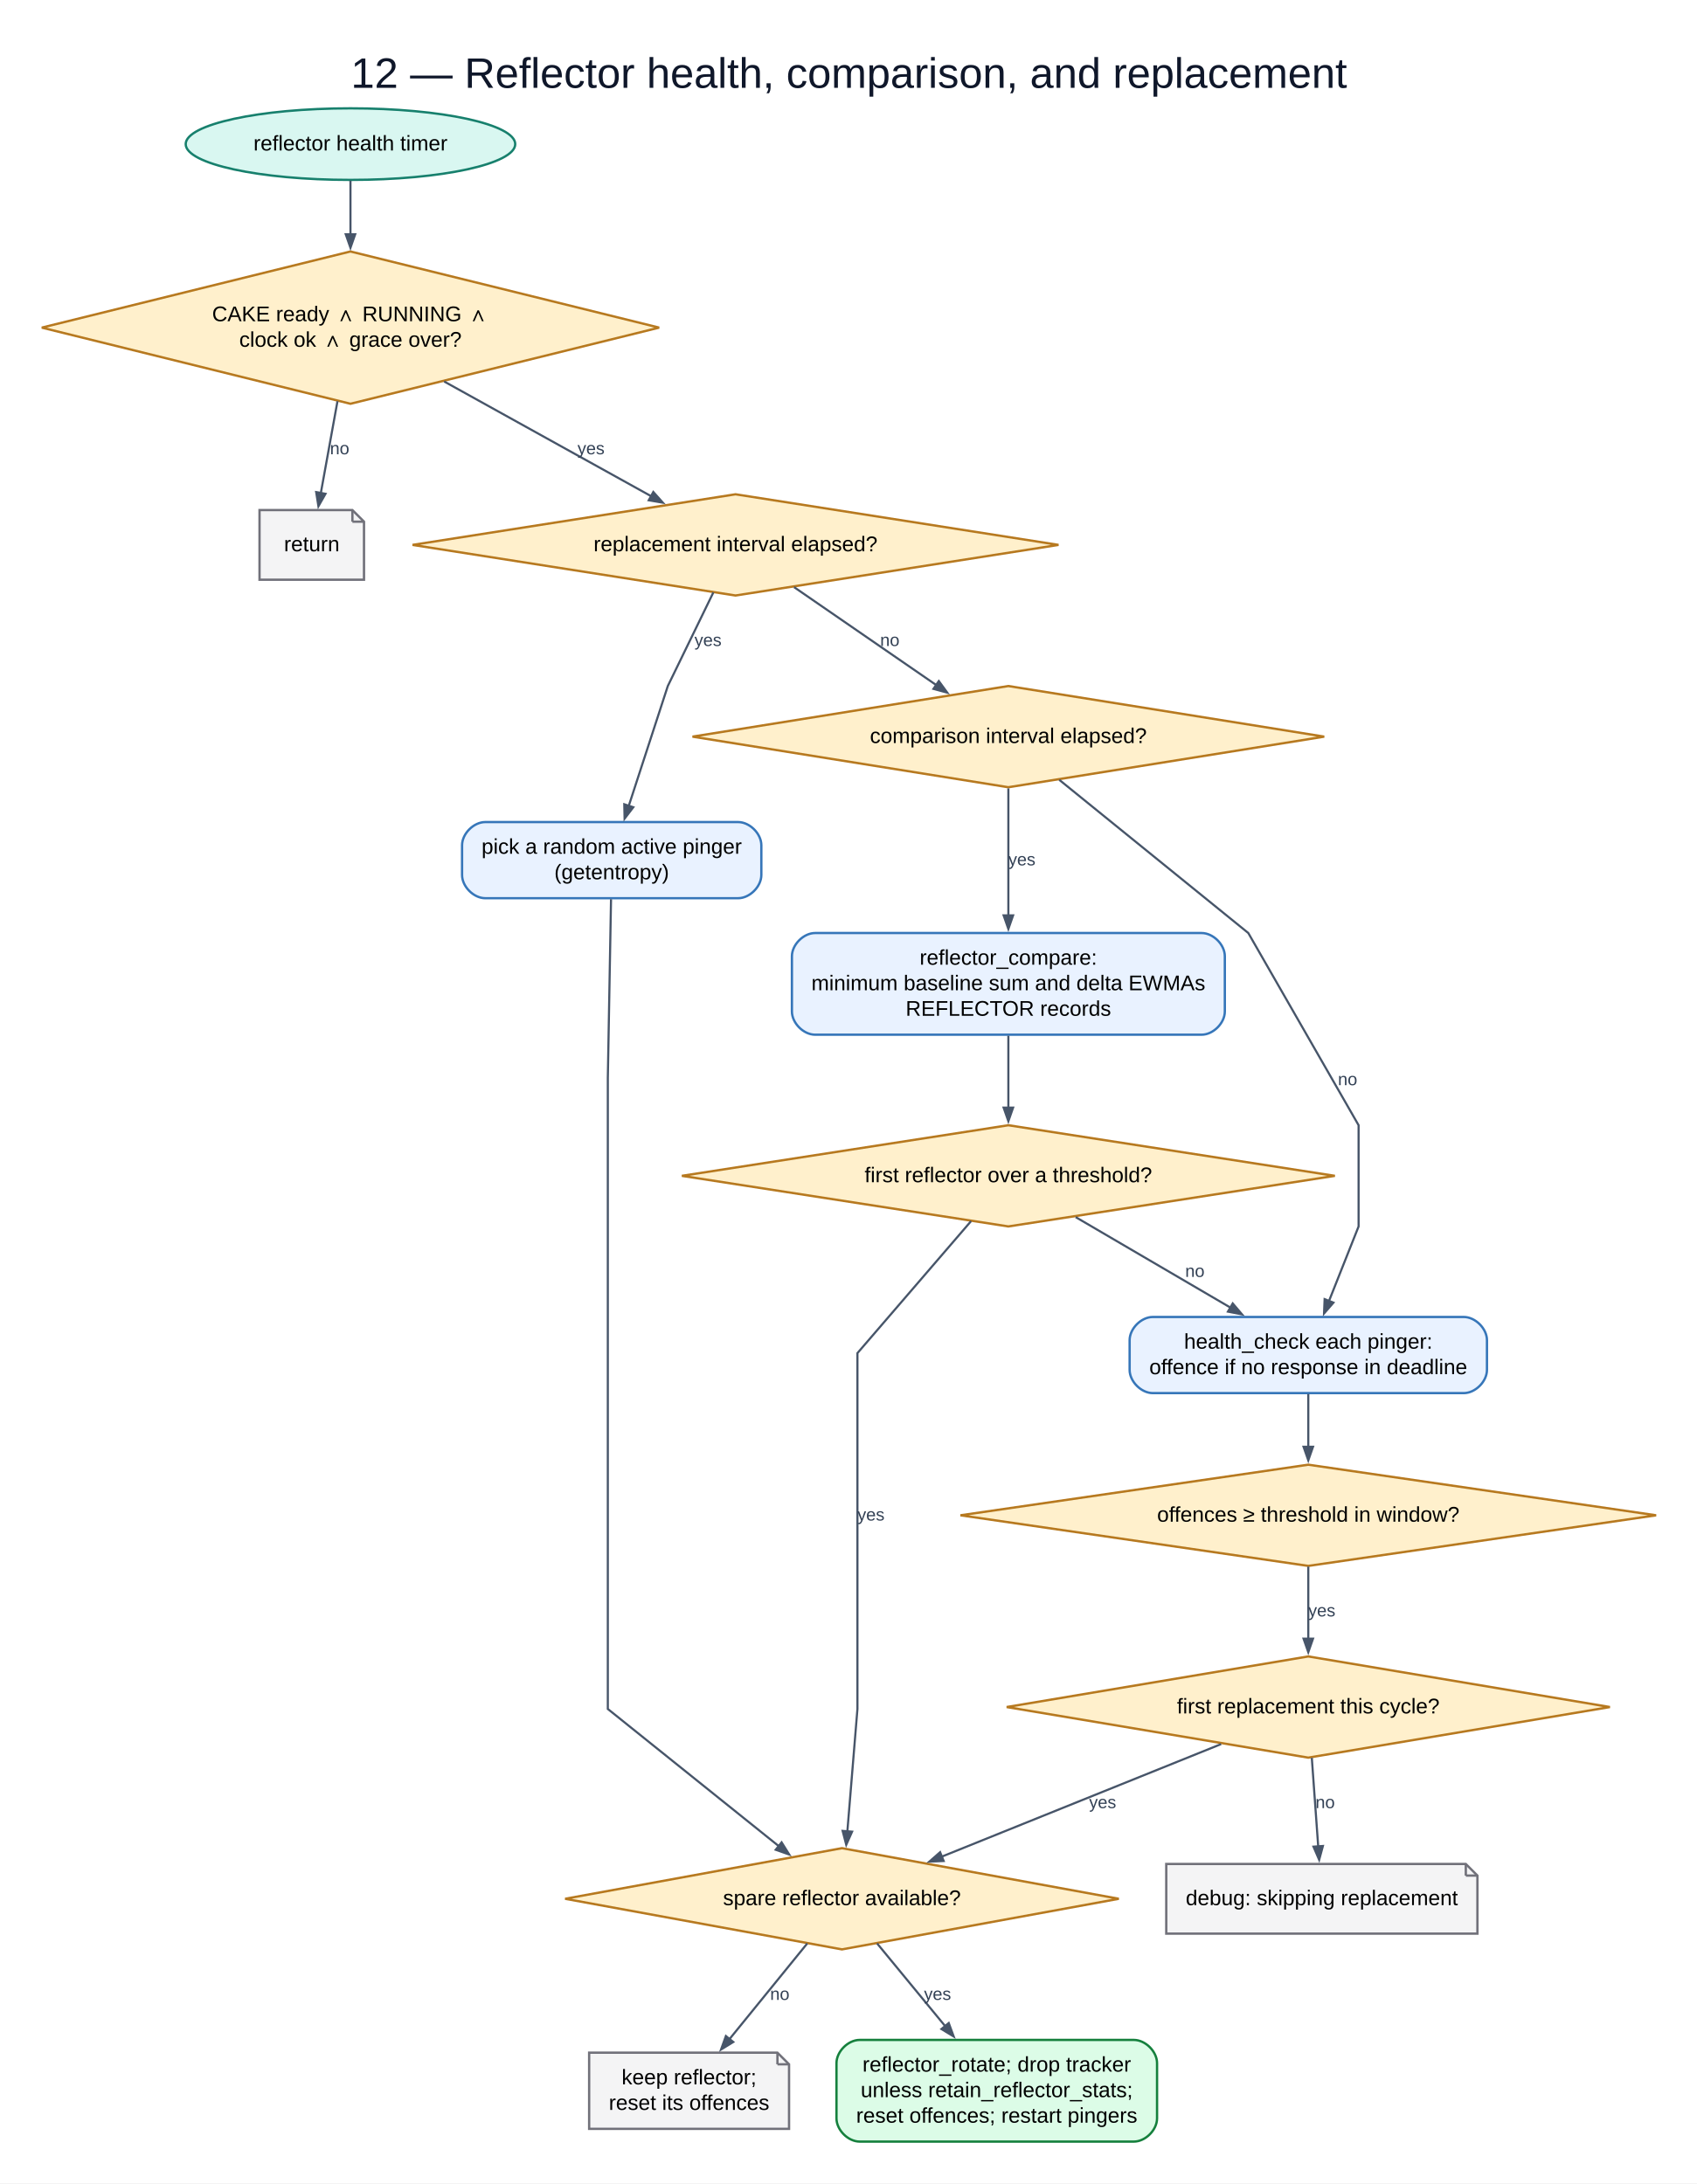
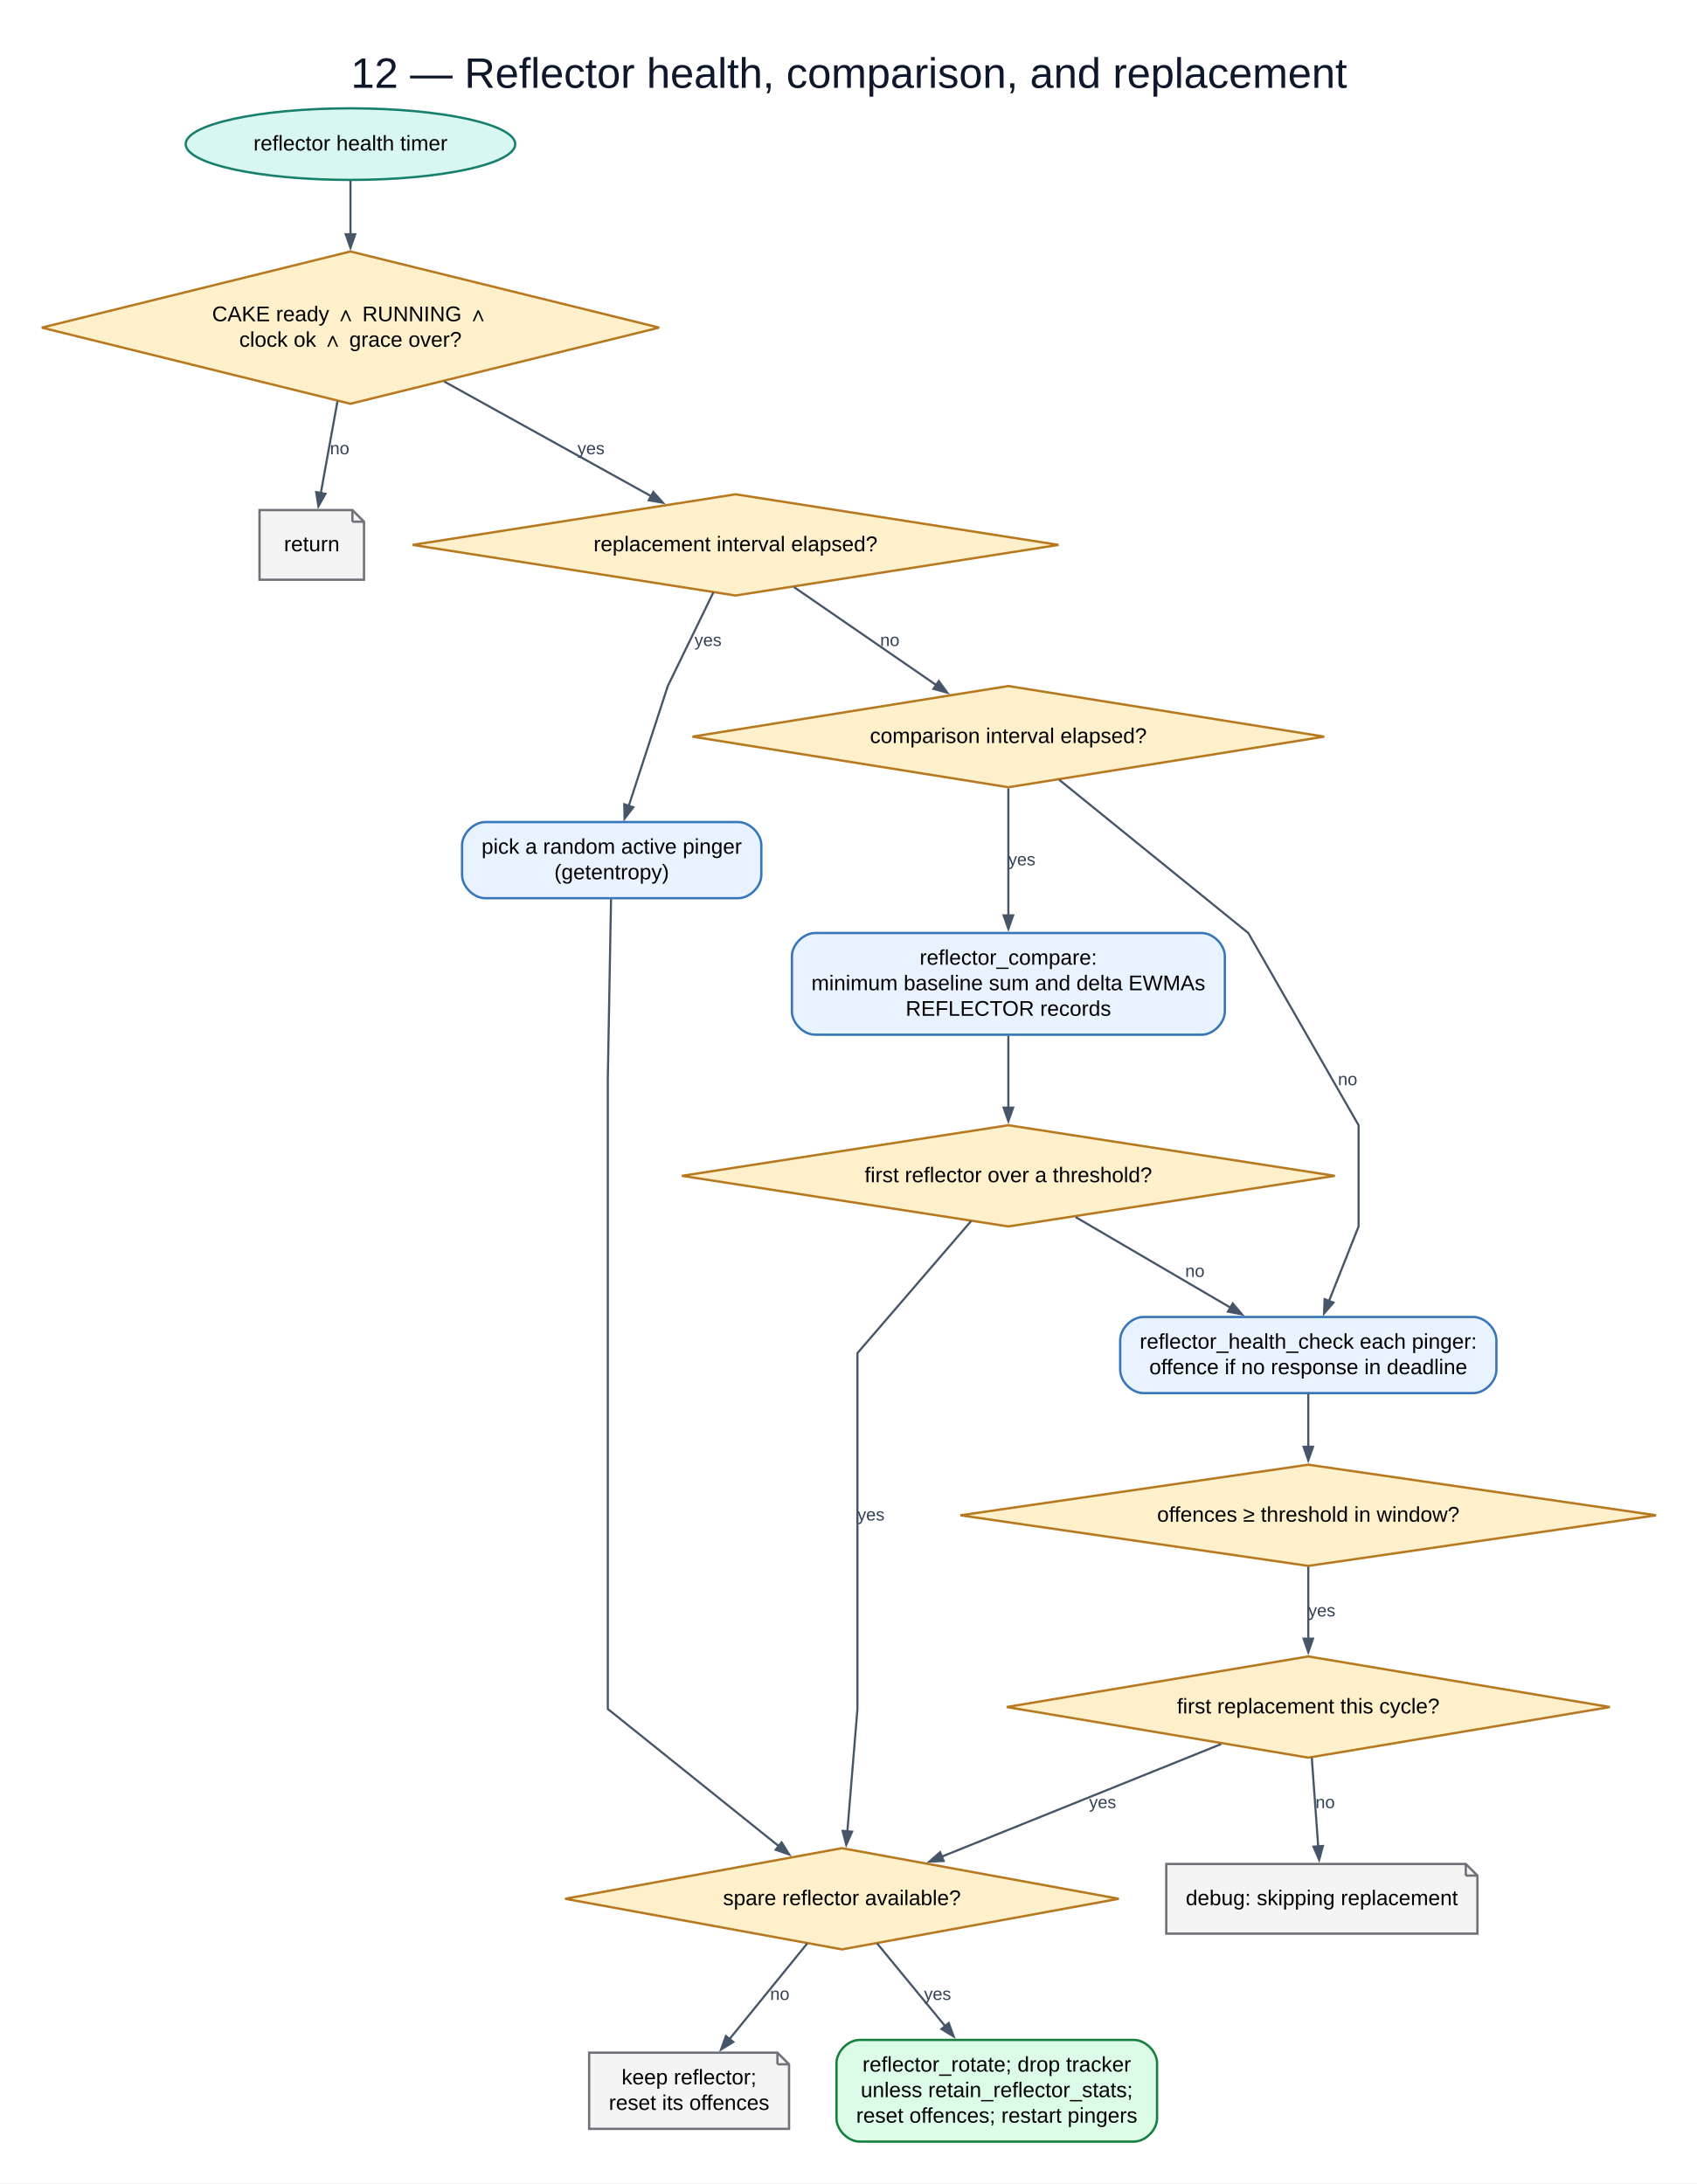
<svg xmlns="http://www.w3.org/2000/svg" width="877pt" height="1129pt" viewBox="0.00 0.00 877.00 1129.00">
  <g id="graph0" class="graph" transform="scale(1 1) rotate(0) translate(21.6 1107.08)">
    <polygon fill="white" stroke="none" points="-21.6,21.6 -21.6,-1107.08 855.88,-1107.08 855.88,21.6 -21.6,21.6" />
    <text xml:space="preserve" text-anchor="middle" x="417.14" y="-1061.68" font-family="Arial" font-size="22.00" fill="#0f172a">12 — Reflector health, comparison, and replacement</text>
    <g id="node1" class="node">
      <ellipse fill="#d9f7f1" stroke="#17806d" stroke-width="1.2" cx="159.52" cy="-1032.58" rx="85.15" ry="18.5" />
      <text xml:space="preserve" text-anchor="middle" x="159.52" y="-1029.28" font-family="Arial" font-size="11.00">reflector health timer</text>
    </g>
    <g id="node2" class="node">
      <polygon fill="#fff0cc" stroke="#b7791f" stroke-width="1.2" points="159.52,-977.08 0,-937.72 159.52,-898.36 319.05,-937.72 159.52,-977.08" />
      <text xml:space="preserve" text-anchor="middle" x="159.52" y="-941.02" font-family="Arial" font-size="11.00">CAKE ready ∧ RUNNING ∧</text>
      <text xml:space="preserve" text-anchor="middle" x="159.52" y="-927.82" font-family="Arial" font-size="11.00">clock ok ∧ grace over?</text>
    </g>
    <g id="edge1" class="edge">
      <path fill="none" stroke="#475569" stroke-width="1.1" d="M159.52,-1013.67C159.52,-1005.68 159.52,-995.86 159.52,-985.98" />
      <polygon fill="#475569" stroke="#475569" stroke-width="1.1" points="161.97,-985.99 159.52,-978.99 157.07,-985.99 161.97,-985.99" />
    </g>
    <g id="node3" class="node">
      <polygon fill="#f4f4f5" stroke="#71717a" stroke-width="1.2" points="160.52,-843.4 112.52,-843.4 112.52,-807.4 166.52,-807.4 166.52,-837.4 160.52,-843.4" />
      <polyline fill="none" stroke="#71717a" stroke-width="1.2" points="160.52,-843.4 160.52,-837.4" />
      <polyline fill="none" stroke="#71717a" stroke-width="1.2" points="166.52,-837.4 160.52,-837.4" />
      <text xml:space="preserve" text-anchor="middle" x="139.52" y="-822.1" font-family="Arial" font-size="11.00">return</text>
    </g>
    <g id="edge2" class="edge">
      <path fill="none" stroke="#475569" stroke-width="1.1" d="M152.81,-899.68C149.97,-884.02 146.74,-866.18 144.17,-852.02" />
      <polygon fill="#475569" stroke="#475569" stroke-width="1.1" points="146.62,-851.82 142.96,-845.37 141.8,-852.69 146.62,-851.82" />
      <text xml:space="preserve" text-anchor="middle" x="153.93" y="-872.26" font-family="Arial" font-size="9.00" fill="#334155">no</text>
    </g>
    <g id="node4" class="node">
      <polygon fill="#fff0cc" stroke="#b7791f" stroke-width="1.2" points="358.52,-851.56 191.61,-825.4 358.52,-799.24 525.44,-825.4 358.52,-851.56" />
      <text xml:space="preserve" text-anchor="middle" x="358.52" y="-822.1" font-family="Arial" font-size="11.00">replacement interval elapsed?</text>
    </g>
    <g id="edge3" class="edge">
      <path fill="none" stroke="#475569" stroke-width="1.1" d="M207.95,-909.87C240.65,-891.75 283.44,-868.02 315.05,-850.5" />
      <polygon fill="#475569" stroke="#475569" stroke-width="1.1" points="316.03,-852.76 320.97,-847.22 313.66,-848.47 316.03,-852.76" />
      <text xml:space="preserve" text-anchor="middle" x="283.85" y="-872.26" font-family="Arial" font-size="9.00" fill="#334155">yes</text>
    </g>
    <g id="node5" class="node">
      <path fill="#e9f2ff" stroke="#3676b9" stroke-width="1.2" d="M359.86,-682.12C359.86,-682.12 229.19,-682.12 229.19,-682.12 223.19,-682.12 217.19,-676.12 217.19,-670.12 217.19,-670.12 217.19,-654.76 217.19,-654.76 217.19,-648.76 223.19,-642.76 229.19,-642.76 229.19,-642.76 359.86,-642.76 359.86,-642.76 365.86,-642.76 371.86,-648.76 371.86,-654.76 371.86,-654.76 371.86,-670.12 371.86,-670.12 371.86,-676.12 365.86,-682.12 359.86,-682.12" />
      <text xml:space="preserve" text-anchor="middle" x="294.52" y="-665.74" font-family="Arial" font-size="11.00">pick a random active pinger</text>
      <text xml:space="preserve" text-anchor="middle" x="294.52" y="-652.54" font-family="Arial" font-size="11.00">(getentropy)</text>
    </g>
    <g id="edge4" class="edge">
      <path fill="none" stroke="#475569" stroke-width="1.1" d="M347.06,-800.84C336.86,-779.85 323.52,-752.44 323.52,-752.44 323.52,-752.44 311.85,-716.61 303.32,-690.42" />
      <polygon fill="#475569" stroke="#475569" stroke-width="1.1" points="305.69,-689.79 301.19,-683.9 301.03,-691.31 305.69,-689.79" />
      <text xml:space="preserve" text-anchor="middle" x="344.3" y="-773.14" font-family="Arial" font-size="9.00" fill="#334155">yes</text>
    </g>
    <g id="node6" class="node">
      <polygon fill="#fff0cc" stroke="#b7791f" stroke-width="1.2" points="499.52,-752.44 336.28,-726.28 499.52,-700.12 662.76,-726.28 499.52,-752.44" />
      <text xml:space="preserve" text-anchor="middle" x="499.52" y="-722.98" font-family="Arial" font-size="11.00">comparison interval elapsed?</text>
    </g>
    <g id="edge6" class="edge">
      <path fill="none" stroke="#475569" stroke-width="1.1" d="M388.77,-803.57C410.33,-788.72 439.44,-768.66 462.41,-752.84" />
      <polygon fill="#475569" stroke="#475569" stroke-width="1.1" points="463.58,-755.01 467.95,-749.02 460.8,-750.98 463.58,-755.01" />
      <text xml:space="preserve" text-anchor="middle" x="438.26" y="-773.14" font-family="Arial" font-size="9.00" fill="#334155">no</text>
    </g>
    <g id="node13" class="node">
      <polygon fill="#fff0cc" stroke="#b7791f" stroke-width="1.2" points="413.52,-151.68 270.46,-125.52 413.52,-99.36 556.59,-125.52 413.52,-151.68" />
      <text xml:space="preserve" text-anchor="middle" x="413.52" y="-122.22" font-family="Arial" font-size="11.00">spare reflector available?</text>
    </g>
    <g id="edge5" class="edge">
      <path fill="none" stroke="#475569" stroke-width="1.1" d="M294.18,-642.25C293.61,-610.33 292.52,-549.8 292.52,-549.8 292.52,-549.8 292.52,-549.8 292.52,-223.64 292.52,-223.64 345.25,-181.32 381.09,-152.56" />
      <polygon fill="#475569" stroke="#475569" stroke-width="1.1" points="382.34,-154.69 386.27,-148.4 379.28,-150.87 382.34,-154.69" />
    </g>
    <g id="node7" class="node">
      <path fill="#e9f2ff" stroke="#3676b9" stroke-width="1.2" d="M599.39,-624.76C599.39,-624.76 399.66,-624.76 399.66,-624.76 393.66,-624.76 387.66,-618.76 387.66,-612.76 387.66,-612.76 387.66,-584.2 387.66,-584.2 387.66,-578.2 393.66,-572.2 399.66,-572.2 399.66,-572.2 599.39,-572.2 599.39,-572.2 605.39,-572.2 611.39,-578.2 611.39,-584.2 611.39,-584.2 611.39,-612.76 611.39,-612.76 611.39,-618.76 605.39,-624.76 599.39,-624.76" />
      <text xml:space="preserve" text-anchor="middle" x="499.52" y="-608.38" font-family="Arial" font-size="11.00">reflector_compare:</text>
      <text xml:space="preserve" text-anchor="middle" x="499.52" y="-595.18" font-family="Arial" font-size="11.00">minimum baseline sum and delta EWMAs</text>
      <text xml:space="preserve" text-anchor="middle" x="499.52" y="-581.98" font-family="Arial" font-size="11.00">REFLECTOR records</text>
    </g>
    <g id="edge7" class="edge">
      <path fill="none" stroke="#475569" stroke-width="1.1" d="M499.52,-699.52C499.52,-680.52 499.52,-654.49 499.52,-633.74" />
      <polygon fill="#475569" stroke="#475569" stroke-width="1.1" points="501.97,-633.87 499.52,-626.87 497.07,-633.87 501.97,-633.87" />
      <text xml:space="preserve" text-anchor="middle" x="506.53" y="-659.74" font-family="Arial" font-size="9.00" fill="#334155">yes</text>
    </g>
    <g id="node9" class="node">
-       <path fill="#e9f2ff" stroke="#3676b9" stroke-width="1.2" d="M734.86,-426.28C734.86,-426.28 574.19,-426.28 574.19,-426.28 568.19,-426.28 562.19,-420.28 562.19,-414.28 562.19,-414.28 562.19,-398.92 562.19,-398.92 562.19,-392.92 568.19,-386.92 574.19,-386.92 574.19,-386.92 734.86,-386.92 734.86,-386.92 740.86,-386.92 746.86,-392.92 746.86,-398.92 746.86,-398.92 746.86,-414.28 746.86,-414.28 746.86,-420.28 740.86,-426.28 734.86,-426.28" />
-       <text xml:space="preserve" text-anchor="middle" x="654.52" y="-409.9" font-family="Arial" font-size="11.00">health_check each pinger:</text>
+       <path fill="#e9f2ff" stroke="#3676b9" stroke-width="1.2" d="M739.74,-426.28C739.74,-426.28 569.31,-426.28 569.31,-426.28 563.31,-426.28 557.31,-420.28 557.31,-414.28 557.31,-414.28 557.31,-398.92 557.31,-398.92 557.31,-392.92 563.31,-386.92 569.31,-386.92 569.31,-386.92 739.74,-386.92 739.74,-386.92 745.74,-386.92 751.74,-392.92 751.74,-398.92 751.74,-398.92 751.74,-414.28 751.74,-414.28 751.74,-420.28 745.74,-426.28 739.74,-426.28" />
+       <text xml:space="preserve" text-anchor="middle" x="654.52" y="-409.9" font-family="Arial" font-size="11.00">reflector_health_check each pinger:</text>
      <text xml:space="preserve" text-anchor="middle" x="654.52" y="-396.7" font-family="Arial" font-size="11.00">offence if no response in deadline</text>
    </g>
    <g id="edge11" class="edge">
      <path fill="none" stroke="#475569" stroke-width="1.1" d="M525.82,-703.96C562.22,-674.46 623.52,-624.76 623.52,-624.76 623.52,-624.76 680.52,-525.4 680.52,-525.4 680.52,-525.4 680.52,-473.08 680.52,-473.08 680.52,-473.08 672.4,-452.62 665.24,-434.58" />
      <polygon fill="#475569" stroke="#475569" stroke-width="1.1" points="667.52,-433.69 662.66,-428.09 662.96,-435.5 667.52,-433.69" />
      <text xml:space="preserve" text-anchor="middle" x="674.84" y="-546.1" font-family="Arial" font-size="9.00" fill="#334155">no</text>
    </g>
    <g id="node8" class="node">
      <polygon fill="#fff0cc" stroke="#b7791f" stroke-width="1.2" points="499.52,-525.4 330.8,-499.24 499.52,-473.08 668.25,-499.24 499.52,-525.4" />
      <text xml:space="preserve" text-anchor="middle" x="499.52" y="-495.94" font-family="Arial" font-size="11.00">first reflector over a threshold?</text>
    </g>
    <g id="edge8" class="edge">
      <path fill="none" stroke="#475569" stroke-width="1.1" d="M499.52,-571.68C499.52,-560.27 499.52,-546.69 499.52,-534.45" />
      <polygon fill="#475569" stroke="#475569" stroke-width="1.1" points="501.97,-534.49 499.52,-527.49 497.07,-534.49 501.97,-534.49" />
    </g>
    <g id="edge10" class="edge">
      <path fill="none" stroke="#475569" stroke-width="1.1" d="M534.31,-477.9C558.01,-464.04 589.46,-445.65 614.25,-431.15" />
      <polygon fill="#475569" stroke="#475569" stroke-width="1.1" points="615.47,-433.28 620.27,-427.63 612.99,-429.05 615.47,-433.28" />
      <text xml:space="preserve" text-anchor="middle" x="595.91" y="-446.98" font-family="Arial" font-size="9.00" fill="#334155">no</text>
    </g>
    <g id="edge9" class="edge">
      <path fill="none" stroke="#475569" stroke-width="1.1" d="M480.24,-475.83C457.14,-448.99 421.52,-407.6 421.52,-407.6 421.52,-407.6 421.52,-407.6 421.52,-223.64 421.52,-223.64 418.61,-188.26 416.3,-160.21" />
      <polygon fill="#475569" stroke="#475569" stroke-width="1.1" points="418.76,-160.22 415.74,-153.44 413.87,-160.62 418.76,-160.22" />
      <text xml:space="preserve" text-anchor="middle" x="428.53" y="-321.06" font-family="Arial" font-size="9.00" fill="#334155">yes</text>
    </g>
    <g id="node10" class="node">
      <polygon fill="#fff0cc" stroke="#b7791f" stroke-width="1.2" points="654.52,-349.92 474.77,-323.76 654.52,-297.6 834.28,-323.76 654.52,-349.92" />
      <text xml:space="preserve" text-anchor="middle" x="654.52" y="-320.46" font-family="Arial" font-size="11.00">offences ≥ threshold in window?</text>
    </g>
    <g id="edge12" class="edge">
      <path fill="none" stroke="#475569" stroke-width="1.1" d="M654.52,-386.44C654.52,-378.22 654.52,-368.36 654.52,-358.96" />
      <polygon fill="#475569" stroke="#475569" stroke-width="1.1" points="656.97,-359.18 654.52,-352.18 652.07,-359.18 656.97,-359.18" />
    </g>
    <g id="node11" class="node">
      <polygon fill="#fff0cc" stroke="#b7791f" stroke-width="1.2" points="654.52,-250.8 498.65,-224.64 654.52,-198.48 810.4,-224.64 654.52,-250.8" />
      <text xml:space="preserve" text-anchor="middle" x="654.52" y="-221.34" font-family="Arial" font-size="11.00">first replacement this cycle?</text>
    </g>
    <g id="edge13" class="edge">
      <path fill="none" stroke="#475569" stroke-width="1.1" d="M654.52,-297.24C654.52,-285.85 654.52,-272.25 654.52,-259.97" />
      <polygon fill="#475569" stroke="#475569" stroke-width="1.1" points="656.97,-259.99 654.52,-252.99 652.07,-259.99 656.97,-259.99" />
      <text xml:space="preserve" text-anchor="middle" x="661.53" y="-271.5" font-family="Arial" font-size="9.00" fill="#334155">yes</text>
    </g>
    <g id="node12" class="node">
      <polygon fill="#f4f4f5" stroke="#71717a" stroke-width="1.2" points="735.93,-143.52 581.12,-143.52 581.12,-107.52 741.93,-107.52 741.93,-137.52 735.93,-143.52" />
      <polyline fill="none" stroke="#71717a" stroke-width="1.2" points="735.93,-143.52 735.93,-137.52" />
      <polyline fill="none" stroke="#71717a" stroke-width="1.2" points="741.93,-137.52 735.93,-137.52" />
      <text xml:space="preserve" text-anchor="middle" x="661.52" y="-122.22" font-family="Arial" font-size="11.00">debug: skipping replacement</text>
    </g>
    <g id="edge15" class="edge">
      <path fill="none" stroke="#475569" stroke-width="1.1" d="M656.34,-198.38C657.36,-184.23 658.63,-166.62 659.66,-152.38" />
      <polygon fill="#475569" stroke="#475569" stroke-width="1.1" points="662.08,-152.82 660.14,-145.66 657.2,-152.47 662.08,-152.82" />
      <text xml:space="preserve" text-anchor="middle" x="663.24" y="-172.38" font-family="Arial" font-size="9.00" fill="#334155">no</text>
    </g>
    <g id="edge14" class="edge">
      <path fill="none" stroke="#475569" stroke-width="1.1" d="M609.48,-205.49C568.43,-188.95 507.85,-164.53 464.93,-147.24" />
      <polygon fill="#475569" stroke="#475569" stroke-width="1.1" points="466.08,-145.06 458.68,-144.72 464.25,-149.6 466.08,-145.06" />
      <text xml:space="preserve" text-anchor="middle" x="548.25" y="-172.38" font-family="Arial" font-size="9.00" fill="#334155">yes</text>
    </g>
    <g id="node14" class="node">
      <polygon fill="#f4f4f5" stroke="#71717a" stroke-width="1.2" points="380.18,-45.96 282.87,-45.96 282.87,-6.6 386.18,-6.6 386.18,-39.96 380.18,-45.96" />
      <polyline fill="none" stroke="#71717a" stroke-width="1.2" points="380.18,-45.96 380.18,-39.96" />
      <polyline fill="none" stroke="#71717a" stroke-width="1.2" points="386.18,-39.96 380.18,-39.96" />
      <text xml:space="preserve" text-anchor="middle" x="334.52" y="-29.58" font-family="Arial" font-size="11.00">keep reflector;</text>
      <text xml:space="preserve" text-anchor="middle" x="334.52" y="-16.38" font-family="Arial" font-size="11.00">reset its offences</text>
    </g>
    <g id="edge16" class="edge">
      <path fill="none" stroke="#475569" stroke-width="1.1" d="M395.6,-102.45C383.57,-87.65 367.69,-68.1 355.13,-52.65" />
      <polygon fill="#475569" stroke="#475569" stroke-width="1.1" points="357.35,-51.49 351.03,-47.6 353.54,-54.57 357.35,-51.49" />
      <text xml:space="preserve" text-anchor="middle" x="381.4" y="-73.26" font-family="Arial" font-size="9.00" fill="#334155">no</text>
    </g>
    <g id="node15" class="node">
      <path fill="#dcfce7" stroke="#15803d" stroke-width="1.2" d="M564.36,-52.56C564.36,-52.56 422.69,-52.56 422.69,-52.56 416.69,-52.56 410.69,-46.56 410.69,-40.56 410.69,-40.56 410.69,-12 410.69,-12 410.69,-6 416.69,0 422.69,0 422.69,0 564.36,0 564.36,0 570.36,0 576.36,-6 576.36,-12 576.36,-12 576.36,-40.56 576.36,-40.56 576.36,-46.56 570.36,-52.56 564.36,-52.56" />
      <text xml:space="preserve" text-anchor="middle" x="493.52" y="-36.18" font-family="Arial" font-size="11.00">reflector_rotate; drop tracker</text>
      <text xml:space="preserve" text-anchor="middle" x="493.52" y="-22.98" font-family="Arial" font-size="11.00">unless retain_reflector_stats;</text>
      <text xml:space="preserve" text-anchor="middle" x="493.52" y="-9.78" font-family="Arial" font-size="11.00">reset offences; restart pingers</text>
    </g>
    <g id="edge17" class="edge">
      <path fill="none" stroke="#475569" stroke-width="1.1" d="M431.68,-102.45C442.15,-89.72 455.51,-73.49 467.13,-59.37" />
      <polygon fill="#475569" stroke="#475569" stroke-width="1.1" points="468.71,-61.29 471.27,-54.33 464.93,-58.18 468.71,-61.29" />
      <text xml:space="preserve" text-anchor="middle" x="462.93" y="-73.26" font-family="Arial" font-size="9.00" fill="#334155">yes</text>
    </g>
  </g>
</svg>
